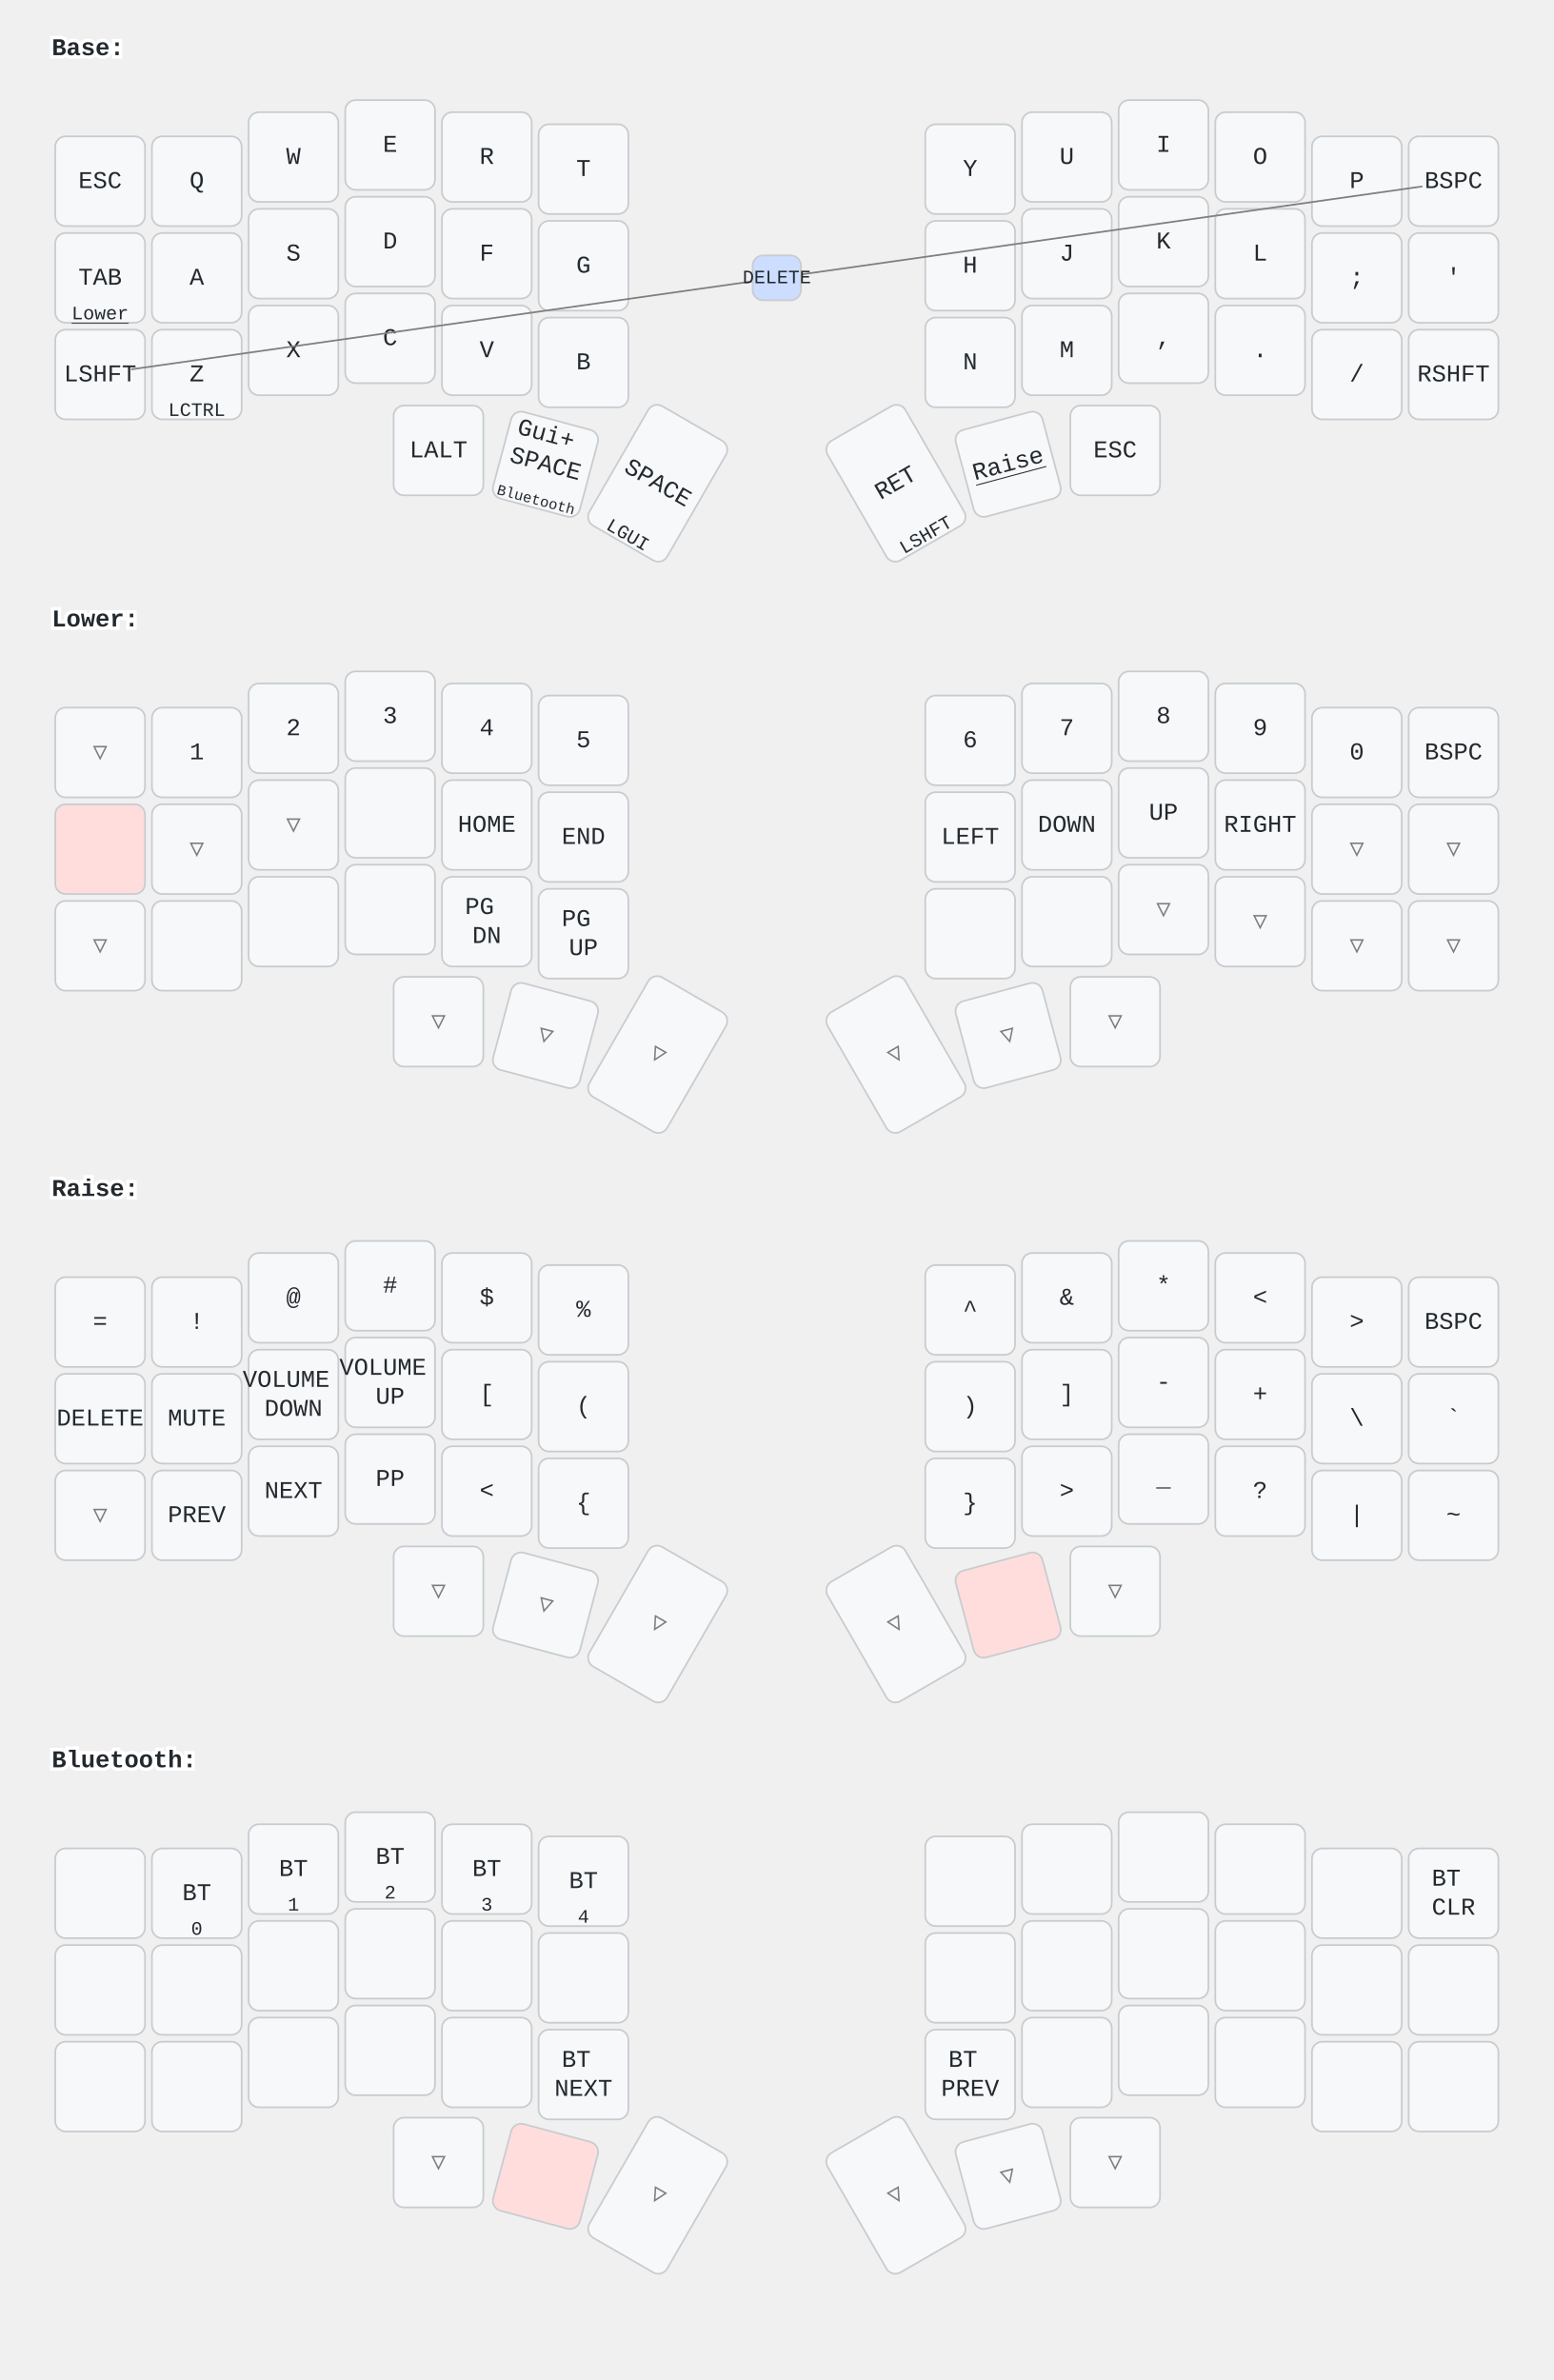
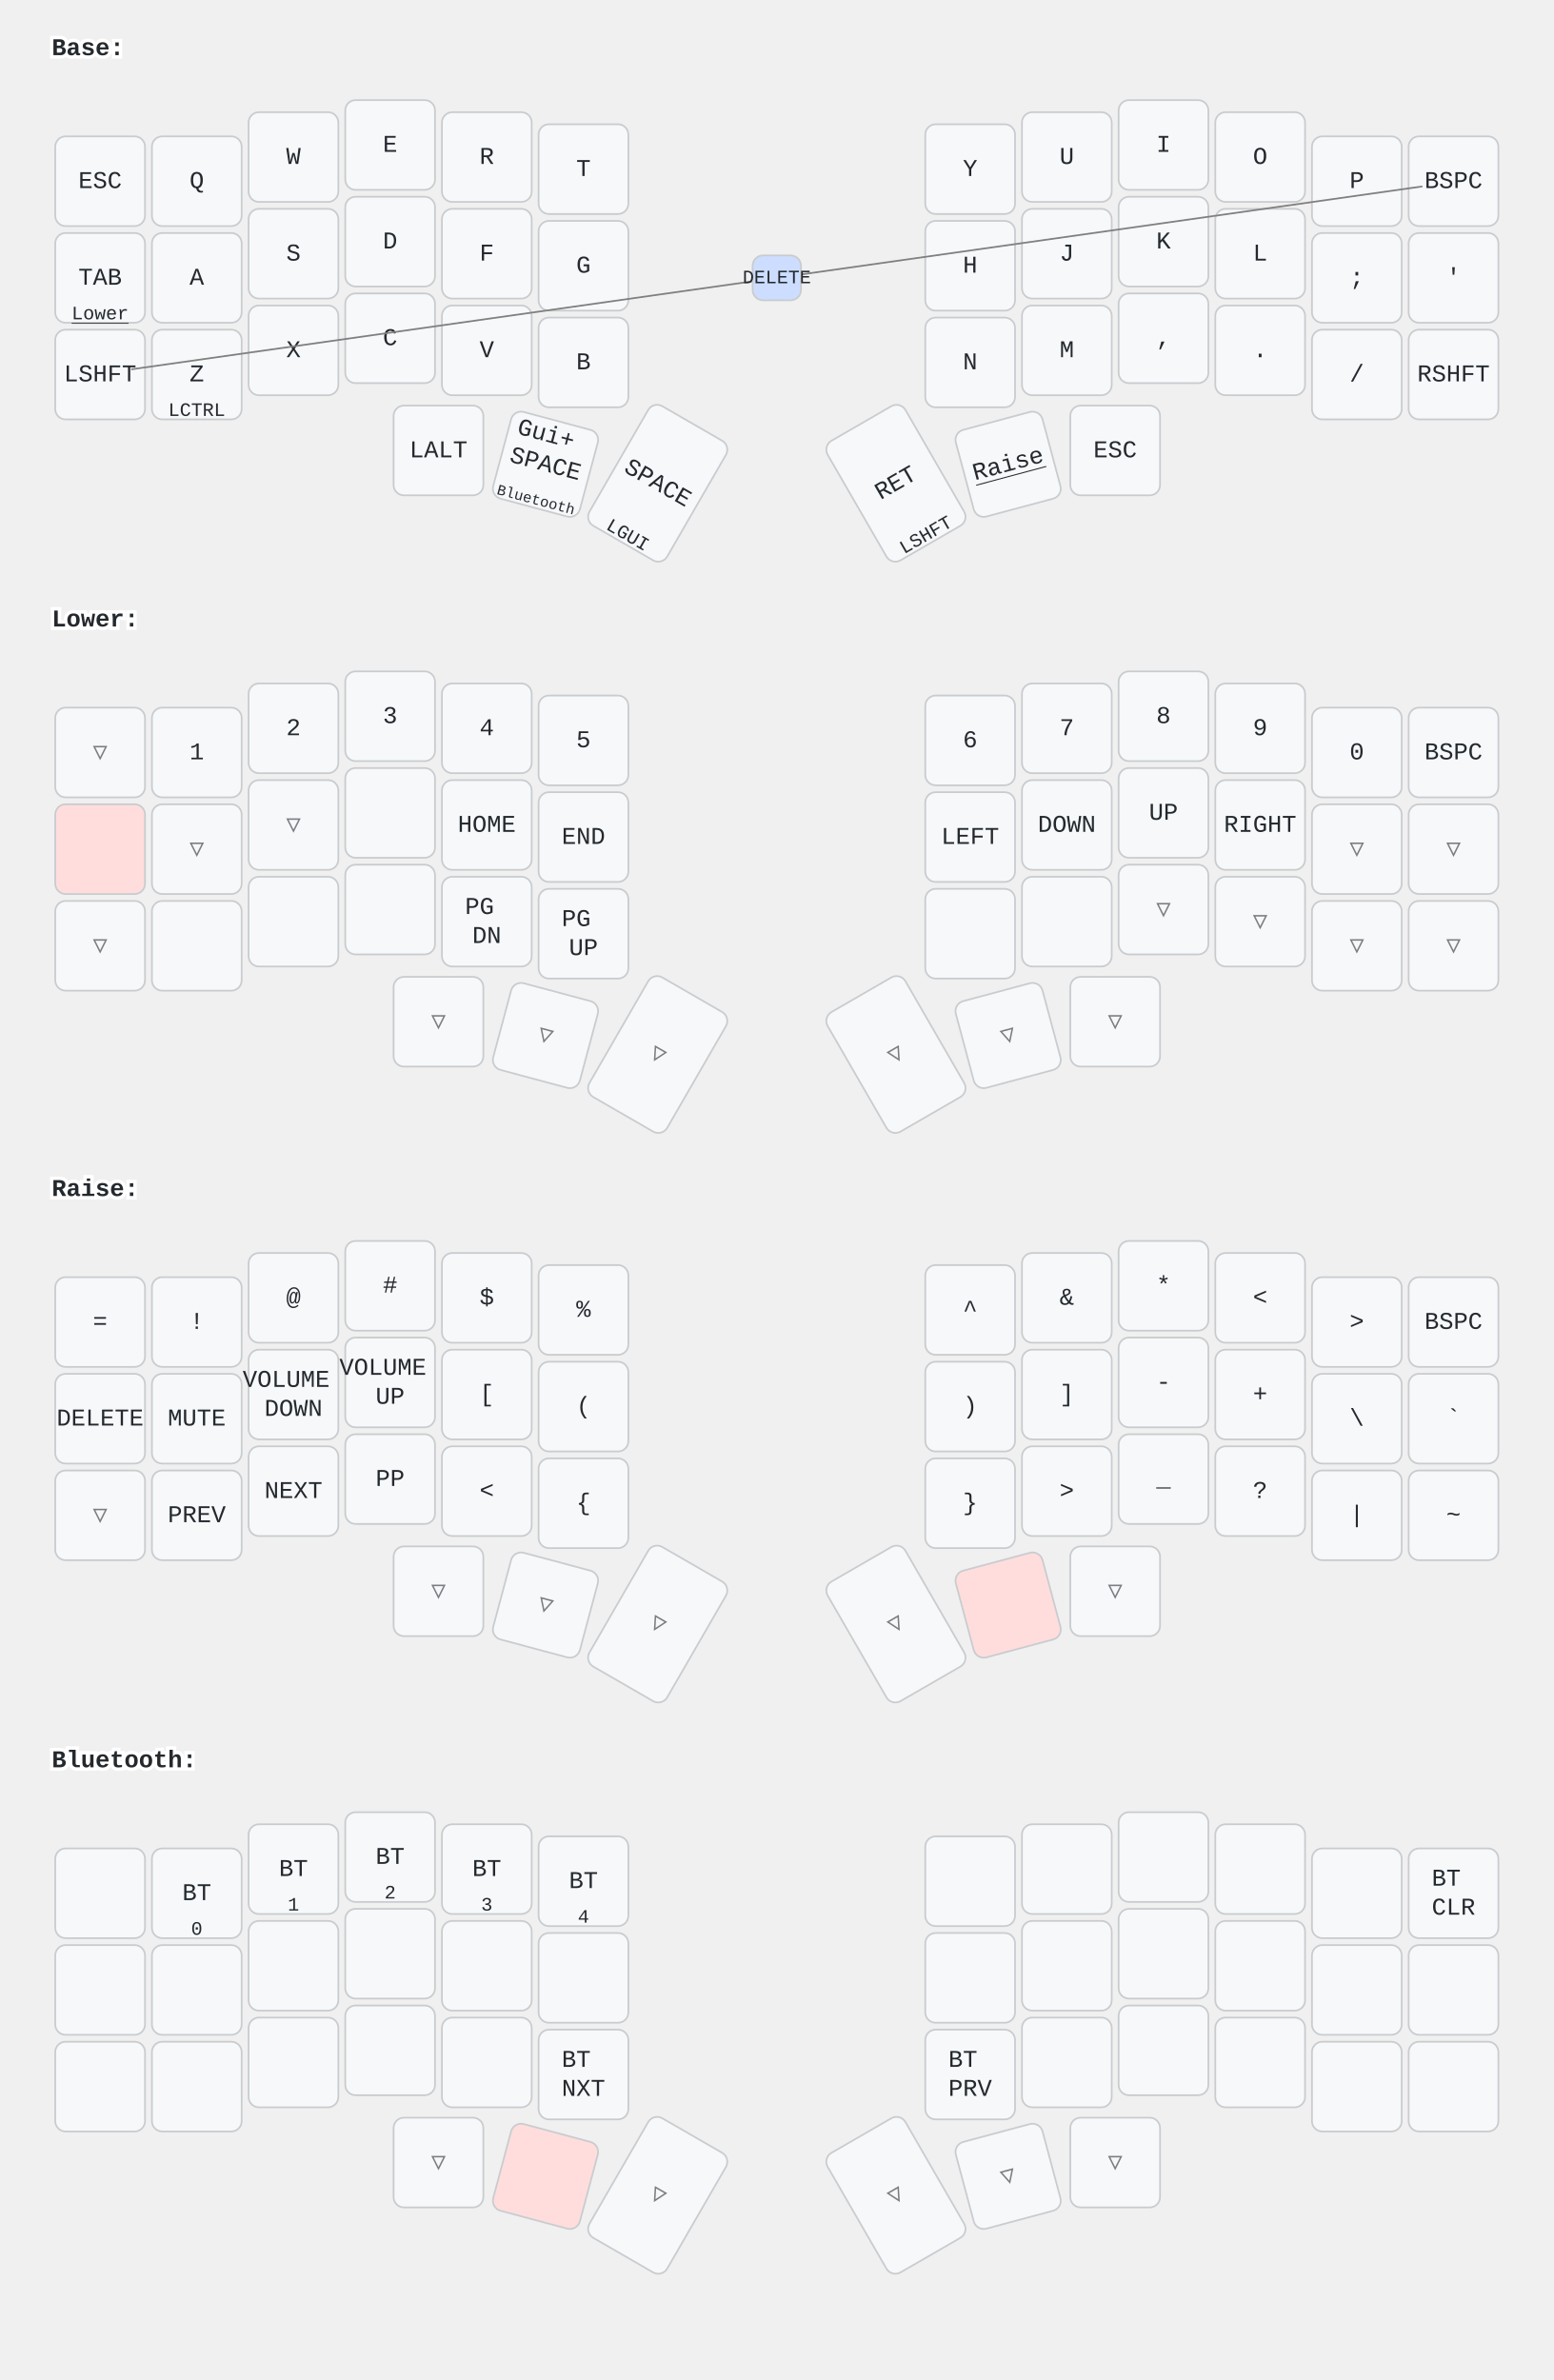
<svg xmlns="http://www.w3.org/2000/svg" width="900" height="1379" viewBox="0 0 900 1379" class="keymap">
  <style>/* inherit to force styles through use tags */
svg path {
    fill: inherit;
}

/* font and background color specifications */
svg.keymap {
    font-family: SFMono-Regular,Consolas,Liberation Mono,Menlo,monospace;
    font-size: 14px;
    font-kerning: normal;
    text-rendering: optimizeLegibility;
    fill: #24292e;
}

/* default key styling */
rect.key {
    fill: #f6f8fa;
}

rect.key, rect.combo {
    stroke: #c9cccf;
    stroke-width: 1;
}

/* default key side styling, only used is draw_key_sides is set */
rect.side {
    filter: brightness(90%);
}

/* color accent for combo boxes */
rect.combo, rect.combo-separate {
    fill: #cdf;
}

/* color accent for held keys */
rect.held, rect.combo.held {
    fill: #fdd;
}

/* color accent for ghost (optional) keys */
rect.ghost, rect.combo.ghost {
    stroke-dasharray: 4, 4;
    stroke-width: 2;
}

text {
    text-anchor: middle;
    dominant-baseline: middle;
}

/* styling for layer labels */
text.label {
    font-weight: bold;
    text-anchor: start;
    stroke: white;
    stroke-width: 4;
    paint-order: stroke;
}

/* styling for optional footer */
text.footer {
    text-anchor: end;
    dominant-baseline: auto;
    stroke: white;
    stroke-width: 4;
    paint-order: stroke;
}

/* styling for combo tap, and key non-tap label text */
text.combo, text.hold, text.shifted, text.left, text.right {
    font-size: 11px;
}

text.hold {
    text-anchor: middle;
    dominant-baseline: auto;
}

text.shifted {
    text-anchor: middle;
    dominant-baseline: hanging;
}

text.left {
    text-anchor: start;
}

text.right {
    text-anchor: end;
}

text.layer-activator {
    text-decoration: underline;
}

/* styling for hold/shifted label text in combo box */
text.combo.hold, text.combo.shifted, text.combo.left, text.combo.right {
    font-size: 8px;
}

/* lighter symbol for transparent keys */
text.trans {
    fill: #7b7e81;
}

/* styling for combo dendrons */
path.combo {
    stroke-width: 1;
    stroke: gray;
    fill: none;
}

/* Start Tabler Icons Cleanup */
/* cannot use height/width with glyphs */
.icon-tabler &gt; path {
    fill: inherit;
    stroke: inherit;
    stroke-width: 2;
}
/* hide tabler's default box */
.icon-tabler &gt; path[stroke="none"][fill="none"] {
    visibility: hidden;
}
/* End Tabler Icons Cleanup */
</style>
  <g transform="translate(30, 0)" class="layer-Base">
    <text x="0" y="28" class="label" id="Base">Base:</text>
    <g transform="translate(0, 56)">
      <g transform="translate(28, 49)" class="key keypos-0">
        <rect rx="6" ry="6" x="-26" y="-26" width="52" height="52" class="key" />
        <text x="0" y="0" class="key tap">ESC</text>
      </g>
      <g transform="translate(84, 49)" class="key keypos-1">
        <rect rx="6" ry="6" x="-26" y="-26" width="52" height="52" class="key" />
        <text x="0" y="0" class="key tap">Q</text>
      </g>
      <g transform="translate(140, 35)" class="key keypos-2">
        <rect rx="6" ry="6" x="-26" y="-26" width="52" height="52" class="key" />
        <text x="0" y="0" class="key tap">W</text>
      </g>
      <g transform="translate(196, 28)" class="key keypos-3">
        <rect rx="6" ry="6" x="-26" y="-26" width="52" height="52" class="key" />
        <text x="0" y="0" class="key tap">E</text>
      </g>
      <g transform="translate(252, 35)" class="key keypos-4">
        <rect rx="6" ry="6" x="-26" y="-26" width="52" height="52" class="key" />
        <text x="0" y="0" class="key tap">R</text>
      </g>
      <g transform="translate(308, 42)" class="key keypos-5">
        <rect rx="6" ry="6" x="-26" y="-26" width="52" height="52" class="key" />
        <text x="0" y="0" class="key tap">T</text>
      </g>
      <g transform="translate(532, 42)" class="key keypos-6">
        <rect rx="6" ry="6" x="-26" y="-26" width="52" height="52" class="key" />
        <text x="0" y="0" class="key tap">Y</text>
      </g>
      <g transform="translate(588, 35)" class="key keypos-7">
        <rect rx="6" ry="6" x="-26" y="-26" width="52" height="52" class="key" />
        <text x="0" y="0" class="key tap">U</text>
      </g>
      <g transform="translate(644, 28)" class="key keypos-8">
        <rect rx="6" ry="6" x="-26" y="-26" width="52" height="52" class="key" />
        <text x="0" y="0" class="key tap">I</text>
      </g>
      <g transform="translate(700, 35)" class="key keypos-9">
        <rect rx="6" ry="6" x="-26" y="-26" width="52" height="52" class="key" />
        <text x="0" y="0" class="key tap">O</text>
      </g>
      <g transform="translate(756, 49)" class="key keypos-10">
        <rect rx="6" ry="6" x="-26" y="-26" width="52" height="52" class="key" />
        <text x="0" y="0" class="key tap">P</text>
      </g>
      <g transform="translate(812, 49)" class="key keypos-11">
        <rect rx="6" ry="6" x="-26" y="-26" width="52" height="52" class="key" />
        <text x="0" y="0" class="key tap">BSPC</text>
      </g>
      <g transform="translate(28, 105)" class="key keypos-12">
        <rect rx="6" ry="6" x="-26" y="-26" width="52" height="52" class="key" />
        <text x="0" y="0" class="key tap">TAB</text>
        <a href="#Lower">
          <text x="0" y="24" class="key hold layer-activator">Lower</text>
        </a>
      </g>
      <g transform="translate(84, 105)" class="key keypos-13">
        <rect rx="6" ry="6" x="-26" y="-26" width="52" height="52" class="key" />
        <text x="0" y="0" class="key tap">A</text>
      </g>
      <g transform="translate(140, 91)" class="key keypos-14">
        <rect rx="6" ry="6" x="-26" y="-26" width="52" height="52" class="key" />
        <text x="0" y="0" class="key tap">S</text>
      </g>
      <g transform="translate(196, 84)" class="key keypos-15">
        <rect rx="6" ry="6" x="-26" y="-26" width="52" height="52" class="key" />
        <text x="0" y="0" class="key tap">D</text>
      </g>
      <g transform="translate(252, 91)" class="key keypos-16">
        <rect rx="6" ry="6" x="-26" y="-26" width="52" height="52" class="key" />
        <text x="0" y="0" class="key tap">F</text>
      </g>
      <g transform="translate(308, 98)" class="key keypos-17">
        <rect rx="6" ry="6" x="-26" y="-26" width="52" height="52" class="key" />
        <text x="0" y="0" class="key tap">G</text>
      </g>
      <g transform="translate(532, 98)" class="key keypos-18">
        <rect rx="6" ry="6" x="-26" y="-26" width="52" height="52" class="key" />
        <text x="0" y="0" class="key tap">H</text>
      </g>
      <g transform="translate(588, 91)" class="key keypos-19">
        <rect rx="6" ry="6" x="-26" y="-26" width="52" height="52" class="key" />
        <text x="0" y="0" class="key tap">J</text>
      </g>
      <g transform="translate(644, 84)" class="key keypos-20">
        <rect rx="6" ry="6" x="-26" y="-26" width="52" height="52" class="key" />
        <text x="0" y="0" class="key tap">K</text>
      </g>
      <g transform="translate(700, 91)" class="key keypos-21">
        <rect rx="6" ry="6" x="-26" y="-26" width="52" height="52" class="key" />
        <text x="0" y="0" class="key tap">L</text>
      </g>
      <g transform="translate(756, 105)" class="key keypos-22">
        <rect rx="6" ry="6" x="-26" y="-26" width="52" height="52" class="key" />
        <text x="0" y="0" class="key tap">;</text>
      </g>
      <g transform="translate(812, 105)" class="key keypos-23">
        <rect rx="6" ry="6" x="-26" y="-26" width="52" height="52" class="key" />
        <text x="0" y="0" class="key tap">'</text>
      </g>
      <g transform="translate(28, 161)" class="key keypos-24">
        <rect rx="6" ry="6" x="-26" y="-26" width="52" height="52" class="key" />
        <text x="0" y="0" class="key tap">LSHFT</text>
      </g>
      <g transform="translate(84, 161)" class="key keypos-25">
        <rect rx="6" ry="6" x="-26" y="-26" width="52" height="52" class="key" />
        <text x="0" y="0" class="key tap">Z</text>
        <text x="0" y="24" class="key hold">LCTRL</text>
      </g>
      <g transform="translate(140, 147)" class="key keypos-26">
        <rect rx="6" ry="6" x="-26" y="-26" width="52" height="52" class="key" />
        <text x="0" y="0" class="key tap">X</text>
      </g>
      <g transform="translate(196, 140)" class="key keypos-27">
        <rect rx="6" ry="6" x="-26" y="-26" width="52" height="52" class="key" />
        <text x="0" y="0" class="key tap">C</text>
      </g>
      <g transform="translate(252, 147)" class="key keypos-28">
        <rect rx="6" ry="6" x="-26" y="-26" width="52" height="52" class="key" />
        <text x="0" y="0" class="key tap">V</text>
      </g>
      <g transform="translate(308, 154)" class="key keypos-29">
        <rect rx="6" ry="6" x="-26" y="-26" width="52" height="52" class="key" />
        <text x="0" y="0" class="key tap">B</text>
      </g>
      <g transform="translate(532, 154)" class="key keypos-30">
        <rect rx="6" ry="6" x="-26" y="-26" width="52" height="52" class="key" />
        <text x="0" y="0" class="key tap">N</text>
      </g>
      <g transform="translate(588, 147)" class="key keypos-31">
        <rect rx="6" ry="6" x="-26" y="-26" width="52" height="52" class="key" />
        <text x="0" y="0" class="key tap">M</text>
      </g>
      <g transform="translate(644, 140)" class="key keypos-32">
        <rect rx="6" ry="6" x="-26" y="-26" width="52" height="52" class="key" />
        <text x="0" y="0" class="key tap">,</text>
      </g>
      <g transform="translate(700, 147)" class="key keypos-33">
        <rect rx="6" ry="6" x="-26" y="-26" width="52" height="52" class="key" />
        <text x="0" y="0" class="key tap">.</text>
      </g>
      <g transform="translate(756, 161)" class="key keypos-34">
        <rect rx="6" ry="6" x="-26" y="-26" width="52" height="52" class="key" />
        <text x="0" y="0" class="key tap">/</text>
      </g>
      <g transform="translate(812, 161)" class="key keypos-35">
        <rect rx="6" ry="6" x="-26" y="-26" width="52" height="52" class="key" />
        <text x="0" y="0" class="key tap">RSHFT</text>
      </g>
      <g transform="translate(224, 205)" class="key keypos-36">
        <rect rx="6" ry="6" x="-26" y="-26" width="52" height="52" class="key" />
        <text x="0" y="0" class="key tap">LALT</text>
      </g>
      <g transform="translate(286, 213) rotate(15.0)" class="key keypos-37">
        <rect rx="6" ry="6" x="-26" y="-26" width="52" height="52" class="key" />
        <text x="0" y="0" class="key tap">
          <tspan x="0" dy="-1.2em">Gui+</tspan>
          <tspan x="0" dy="1.2em">SPACE</tspan>
        </text>
        <a href="#Bluetooth">
          <text x="0" y="24" class="key hold layer-activator">
            <tspan style="font-size: 78%">Bluetooth</tspan>
          </text>
        </a>
      </g>
      <g transform="translate(351, 224) rotate(30.0)" class="key keypos-38">
        <rect rx="6" ry="6" x="-26" y="-40" width="52" height="80" class="key" />
        <text x="0" y="0" class="key tap">SPACE</text>
        <text x="0" y="38" class="key hold">LGUI</text>
      </g>
      <g transform="translate(489, 224) rotate(-30.0)" class="key keypos-39">
        <rect rx="6" ry="6" x="-26" y="-40" width="52" height="80" class="key" />
        <text x="0" y="0" class="key tap">RET</text>
        <text x="0" y="38" class="key hold">LSHFT</text>
      </g>
      <g transform="translate(554, 213) rotate(-15.0)" class="key keypos-40">
        <rect rx="6" ry="6" x="-26" y="-26" width="52" height="52" class="key" />
        <a href="#Raise">
          <text x="0" y="0" class="key tap layer-activator">Raise</text>
        </a>
      </g>
      <g transform="translate(616, 205)" class="key keypos-41">
        <rect rx="6" ry="6" x="-26" y="-26" width="52" height="52" class="key" />
        <text x="0" y="0" class="key tap">ESC</text>
      </g>
      <g class="combo combopos-0">
        <path d="M420,105 l374,-53" class="combo" />
        <path d="M420,105 l-374,53" class="combo" />
        <rect rx="6" ry="6" x="406" y="92" width="28" height="26" class="combo" />
        <text x="420" y="105" class="combo tap">DELETE</text>
      </g>
    </g>
  </g>
  <g transform="translate(30, 331)" class="layer-Lower">
    <text x="0" y="28" class="label" id="Lower">Lower:</text>
    <g transform="translate(0, 56)">
      <g transform="translate(28, 49)" class="key trans keypos-0">
        <rect rx="6" ry="6" x="-26" y="-26" width="52" height="52" class="key trans" />
        <text x="0" y="0" class="key trans tap">▽</text>
      </g>
      <g transform="translate(84, 49)" class="key keypos-1">
        <rect rx="6" ry="6" x="-26" y="-26" width="52" height="52" class="key" />
        <text x="0" y="0" class="key tap">1</text>
      </g>
      <g transform="translate(140, 35)" class="key keypos-2">
        <rect rx="6" ry="6" x="-26" y="-26" width="52" height="52" class="key" />
        <text x="0" y="0" class="key tap">2</text>
      </g>
      <g transform="translate(196, 28)" class="key keypos-3">
        <rect rx="6" ry="6" x="-26" y="-26" width="52" height="52" class="key" />
        <text x="0" y="0" class="key tap">3</text>
      </g>
      <g transform="translate(252, 35)" class="key keypos-4">
        <rect rx="6" ry="6" x="-26" y="-26" width="52" height="52" class="key" />
        <text x="0" y="0" class="key tap">4</text>
      </g>
      <g transform="translate(308, 42)" class="key keypos-5">
        <rect rx="6" ry="6" x="-26" y="-26" width="52" height="52" class="key" />
        <text x="0" y="0" class="key tap">5</text>
      </g>
      <g transform="translate(532, 42)" class="key keypos-6">
        <rect rx="6" ry="6" x="-26" y="-26" width="52" height="52" class="key" />
        <text x="0" y="0" class="key tap">6</text>
      </g>
      <g transform="translate(588, 35)" class="key keypos-7">
        <rect rx="6" ry="6" x="-26" y="-26" width="52" height="52" class="key" />
        <text x="0" y="0" class="key tap">7</text>
      </g>
      <g transform="translate(644, 28)" class="key keypos-8">
        <rect rx="6" ry="6" x="-26" y="-26" width="52" height="52" class="key" />
        <text x="0" y="0" class="key tap">8</text>
      </g>
      <g transform="translate(700, 35)" class="key keypos-9">
        <rect rx="6" ry="6" x="-26" y="-26" width="52" height="52" class="key" />
        <text x="0" y="0" class="key tap">9</text>
      </g>
      <g transform="translate(756, 49)" class="key keypos-10">
        <rect rx="6" ry="6" x="-26" y="-26" width="52" height="52" class="key" />
        <text x="0" y="0" class="key tap">0</text>
      </g>
      <g transform="translate(812, 49)" class="key keypos-11">
        <rect rx="6" ry="6" x="-26" y="-26" width="52" height="52" class="key" />
        <text x="0" y="0" class="key tap">BSPC</text>
      </g>
      <g transform="translate(28, 105)" class="key held keypos-12">
        <rect rx="6" ry="6" x="-26" y="-26" width="52" height="52" class="key held" />
      </g>
      <g transform="translate(84, 105)" class="key trans keypos-13">
        <rect rx="6" ry="6" x="-26" y="-26" width="52" height="52" class="key trans" />
        <text x="0" y="0" class="key trans tap">▽</text>
      </g>
      <g transform="translate(140, 91)" class="key trans keypos-14">
        <rect rx="6" ry="6" x="-26" y="-26" width="52" height="52" class="key trans" />
        <text x="0" y="0" class="key trans tap">▽</text>
      </g>
      <g transform="translate(196, 84)" class="key keypos-15">
        <rect rx="6" ry="6" x="-26" y="-26" width="52" height="52" class="key" />
      </g>
      <g transform="translate(252, 91)" class="key keypos-16">
        <rect rx="6" ry="6" x="-26" y="-26" width="52" height="52" class="key" />
        <text x="0" y="0" class="key tap">HOME</text>
      </g>
      <g transform="translate(308, 98)" class="key keypos-17">
        <rect rx="6" ry="6" x="-26" y="-26" width="52" height="52" class="key" />
        <text x="0" y="0" class="key tap">END</text>
      </g>
      <g transform="translate(532, 98)" class="key keypos-18">
        <rect rx="6" ry="6" x="-26" y="-26" width="52" height="52" class="key" />
        <text x="0" y="0" class="key tap">LEFT</text>
      </g>
      <g transform="translate(588, 91)" class="key keypos-19">
        <rect rx="6" ry="6" x="-26" y="-26" width="52" height="52" class="key" />
        <text x="0" y="0" class="key tap">DOWN</text>
      </g>
      <g transform="translate(644, 84)" class="key keypos-20">
        <rect rx="6" ry="6" x="-26" y="-26" width="52" height="52" class="key" />
        <text x="0" y="0" class="key tap">UP</text>
      </g>
      <g transform="translate(700, 91)" class="key keypos-21">
        <rect rx="6" ry="6" x="-26" y="-26" width="52" height="52" class="key" />
        <text x="0" y="0" class="key tap">RIGHT</text>
      </g>
      <g transform="translate(756, 105)" class="key trans keypos-22">
        <rect rx="6" ry="6" x="-26" y="-26" width="52" height="52" class="key trans" />
        <text x="0" y="0" class="key trans tap">▽</text>
      </g>
      <g transform="translate(812, 105)" class="key trans keypos-23">
        <rect rx="6" ry="6" x="-26" y="-26" width="52" height="52" class="key trans" />
        <text x="0" y="0" class="key trans tap">▽</text>
      </g>
      <g transform="translate(28, 161)" class="key trans keypos-24">
        <rect rx="6" ry="6" x="-26" y="-26" width="52" height="52" class="key trans" />
        <text x="0" y="0" class="key trans tap">▽</text>
      </g>
      <g transform="translate(84, 161)" class="key keypos-25">
        <rect rx="6" ry="6" x="-26" y="-26" width="52" height="52" class="key" />
      </g>
      <g transform="translate(140, 147)" class="key keypos-26">
        <rect rx="6" ry="6" x="-26" y="-26" width="52" height="52" class="key" />
      </g>
      <g transform="translate(196, 140)" class="key keypos-27">
        <rect rx="6" ry="6" x="-26" y="-26" width="52" height="52" class="key" />
      </g>
      <g transform="translate(252, 147)" class="key keypos-28">
        <rect rx="6" ry="6" x="-26" y="-26" width="52" height="52" class="key" />
        <text x="0" y="0" class="key tap">
          <tspan x="0" dy="-0.6em">PG</tspan>
          <tspan x="0" dy="1.2em">DN</tspan>
        </text>
      </g>
      <g transform="translate(308, 154)" class="key keypos-29">
        <rect rx="6" ry="6" x="-26" y="-26" width="52" height="52" class="key" />
        <text x="0" y="0" class="key tap">
          <tspan x="0" dy="-0.6em">PG</tspan>
          <tspan x="0" dy="1.2em">UP</tspan>
        </text>
      </g>
      <g transform="translate(532, 154)" class="key keypos-30">
        <rect rx="6" ry="6" x="-26" y="-26" width="52" height="52" class="key" />
      </g>
      <g transform="translate(588, 147)" class="key keypos-31">
        <rect rx="6" ry="6" x="-26" y="-26" width="52" height="52" class="key" />
      </g>
      <g transform="translate(644, 140)" class="key trans keypos-32">
        <rect rx="6" ry="6" x="-26" y="-26" width="52" height="52" class="key trans" />
        <text x="0" y="0" class="key trans tap">▽</text>
      </g>
      <g transform="translate(700, 147)" class="key trans keypos-33">
        <rect rx="6" ry="6" x="-26" y="-26" width="52" height="52" class="key trans" />
        <text x="0" y="0" class="key trans tap">▽</text>
      </g>
      <g transform="translate(756, 161)" class="key trans keypos-34">
        <rect rx="6" ry="6" x="-26" y="-26" width="52" height="52" class="key trans" />
        <text x="0" y="0" class="key trans tap">▽</text>
      </g>
      <g transform="translate(812, 161)" class="key trans keypos-35">
        <rect rx="6" ry="6" x="-26" y="-26" width="52" height="52" class="key trans" />
        <text x="0" y="0" class="key trans tap">▽</text>
      </g>
      <g transform="translate(224, 205)" class="key trans keypos-36">
        <rect rx="6" ry="6" x="-26" y="-26" width="52" height="52" class="key trans" />
        <text x="0" y="0" class="key trans tap">▽</text>
      </g>
      <g transform="translate(286, 213) rotate(15.0)" class="key trans keypos-37">
        <rect rx="6" ry="6" x="-26" y="-26" width="52" height="52" class="key trans" />
        <text x="0" y="0" class="key trans tap">▽</text>
      </g>
      <g transform="translate(351, 224) rotate(30.0)" class="key trans keypos-38">
        <rect rx="6" ry="6" x="-26" y="-40" width="52" height="80" class="key trans" />
        <text x="0" y="0" class="key trans tap">▽</text>
      </g>
      <g transform="translate(489, 224) rotate(-30.0)" class="key trans keypos-39">
        <rect rx="6" ry="6" x="-26" y="-40" width="52" height="80" class="key trans" />
        <text x="0" y="0" class="key trans tap">▽</text>
      </g>
      <g transform="translate(554, 213) rotate(-15.0)" class="key trans keypos-40">
        <rect rx="6" ry="6" x="-26" y="-26" width="52" height="52" class="key trans" />
        <text x="0" y="0" class="key trans tap">▽</text>
      </g>
      <g transform="translate(616, 205)" class="key trans keypos-41">
        <rect rx="6" ry="6" x="-26" y="-26" width="52" height="52" class="key trans" />
        <text x="0" y="0" class="key trans tap">▽</text>
      </g>
    </g>
  </g>
  <g transform="translate(30, 661)" class="layer-Raise">
    <text x="0" y="28" class="label" id="Raise">Raise:</text>
    <g transform="translate(0, 56)">
      <g transform="translate(28, 49)" class="key keypos-0">
        <rect rx="6" ry="6" x="-26" y="-26" width="52" height="52" class="key" />
        <text x="0" y="0" class="key tap">=</text>
      </g>
      <g transform="translate(84, 49)" class="key keypos-1">
        <rect rx="6" ry="6" x="-26" y="-26" width="52" height="52" class="key" />
        <text x="0" y="0" class="key tap">!</text>
      </g>
      <g transform="translate(140, 35)" class="key keypos-2">
        <rect rx="6" ry="6" x="-26" y="-26" width="52" height="52" class="key" />
        <text x="0" y="0" class="key tap">@</text>
      </g>
      <g transform="translate(196, 28)" class="key keypos-3">
        <rect rx="6" ry="6" x="-26" y="-26" width="52" height="52" class="key" />
        <text x="0" y="0" class="key tap">#</text>
      </g>
      <g transform="translate(252, 35)" class="key keypos-4">
        <rect rx="6" ry="6" x="-26" y="-26" width="52" height="52" class="key" />
        <text x="0" y="0" class="key tap">$</text>
      </g>
      <g transform="translate(308, 42)" class="key keypos-5">
        <rect rx="6" ry="6" x="-26" y="-26" width="52" height="52" class="key" />
        <text x="0" y="0" class="key tap">%</text>
      </g>
      <g transform="translate(532, 42)" class="key keypos-6">
        <rect rx="6" ry="6" x="-26" y="-26" width="52" height="52" class="key" />
        <text x="0" y="0" class="key tap">^</text>
      </g>
      <g transform="translate(588, 35)" class="key keypos-7">
        <rect rx="6" ry="6" x="-26" y="-26" width="52" height="52" class="key" />
        <text x="0" y="0" class="key tap">&amp;</text>
      </g>
      <g transform="translate(644, 28)" class="key keypos-8">
        <rect rx="6" ry="6" x="-26" y="-26" width="52" height="52" class="key" />
        <text x="0" y="0" class="key tap">*</text>
      </g>
      <g transform="translate(700, 35)" class="key keypos-9">
        <rect rx="6" ry="6" x="-26" y="-26" width="52" height="52" class="key" />
        <text x="0" y="0" class="key tap">&lt;</text>
      </g>
      <g transform="translate(756, 49)" class="key keypos-10">
        <rect rx="6" ry="6" x="-26" y="-26" width="52" height="52" class="key" />
        <text x="0" y="0" class="key tap">&gt;</text>
      </g>
      <g transform="translate(812, 49)" class="key keypos-11">
        <rect rx="6" ry="6" x="-26" y="-26" width="52" height="52" class="key" />
        <text x="0" y="0" class="key tap">BSPC</text>
      </g>
      <g transform="translate(28, 105)" class="key keypos-12">
        <rect rx="6" ry="6" x="-26" y="-26" width="52" height="52" class="key" />
        <text x="0" y="0" class="key tap">DELETE</text>
      </g>
      <g transform="translate(84, 105)" class="key keypos-13">
        <rect rx="6" ry="6" x="-26" y="-26" width="52" height="52" class="key" />
        <text x="0" y="0" class="key tap">MUTE</text>
      </g>
      <g transform="translate(140, 91)" class="key keypos-14">
        <rect rx="6" ry="6" x="-26" y="-26" width="52" height="52" class="key" />
        <text x="0" y="0" class="key tap">
          <tspan x="0" dy="-0.6em">VOLUME</tspan>
          <tspan x="0" dy="1.2em">DOWN</tspan>
        </text>
      </g>
      <g transform="translate(196, 84)" class="key keypos-15">
        <rect rx="6" ry="6" x="-26" y="-26" width="52" height="52" class="key" />
        <text x="0" y="0" class="key tap">
          <tspan x="0" dy="-0.6em">VOLUME</tspan>
          <tspan x="0" dy="1.2em">UP</tspan>
        </text>
      </g>
      <g transform="translate(252, 91)" class="key keypos-16">
        <rect rx="6" ry="6" x="-26" y="-26" width="52" height="52" class="key" />
        <text x="0" y="0" class="key tap">[</text>
      </g>
      <g transform="translate(308, 98)" class="key keypos-17">
        <rect rx="6" ry="6" x="-26" y="-26" width="52" height="52" class="key" />
        <text x="0" y="0" class="key tap">(</text>
      </g>
      <g transform="translate(532, 98)" class="key keypos-18">
        <rect rx="6" ry="6" x="-26" y="-26" width="52" height="52" class="key" />
        <text x="0" y="0" class="key tap">)</text>
      </g>
      <g transform="translate(588, 91)" class="key keypos-19">
        <rect rx="6" ry="6" x="-26" y="-26" width="52" height="52" class="key" />
        <text x="0" y="0" class="key tap">]</text>
      </g>
      <g transform="translate(644, 84)" class="key keypos-20">
        <rect rx="6" ry="6" x="-26" y="-26" width="52" height="52" class="key" />
        <text x="0" y="0" class="key tap">-</text>
      </g>
      <g transform="translate(700, 91)" class="key keypos-21">
        <rect rx="6" ry="6" x="-26" y="-26" width="52" height="52" class="key" />
        <text x="0" y="0" class="key tap">+</text>
      </g>
      <g transform="translate(756, 105)" class="key keypos-22">
        <rect rx="6" ry="6" x="-26" y="-26" width="52" height="52" class="key" />
        <text x="0" y="0" class="key tap">\</text>
      </g>
      <g transform="translate(812, 105)" class="key keypos-23">
        <rect rx="6" ry="6" x="-26" y="-26" width="52" height="52" class="key" />
        <text x="0" y="0" class="key tap">`</text>
      </g>
      <g transform="translate(28, 161)" class="key trans keypos-24">
        <rect rx="6" ry="6" x="-26" y="-26" width="52" height="52" class="key trans" />
        <text x="0" y="0" class="key trans tap">▽</text>
      </g>
      <g transform="translate(84, 161)" class="key keypos-25">
        <rect rx="6" ry="6" x="-26" y="-26" width="52" height="52" class="key" />
        <text x="0" y="0" class="key tap">PREV</text>
      </g>
      <g transform="translate(140, 147)" class="key keypos-26">
        <rect rx="6" ry="6" x="-26" y="-26" width="52" height="52" class="key" />
        <text x="0" y="0" class="key tap">NEXT</text>
      </g>
      <g transform="translate(196, 140)" class="key keypos-27">
        <rect rx="6" ry="6" x="-26" y="-26" width="52" height="52" class="key" />
        <text x="0" y="0" class="key tap">PP</text>
      </g>
      <g transform="translate(252, 147)" class="key keypos-28">
        <rect rx="6" ry="6" x="-26" y="-26" width="52" height="52" class="key" />
        <text x="0" y="0" class="key tap">&lt;</text>
      </g>
      <g transform="translate(308, 154)" class="key keypos-29">
        <rect rx="6" ry="6" x="-26" y="-26" width="52" height="52" class="key" />
        <text x="0" y="0" class="key tap">{</text>
      </g>
      <g transform="translate(532, 154)" class="key keypos-30">
        <rect rx="6" ry="6" x="-26" y="-26" width="52" height="52" class="key" />
        <text x="0" y="0" class="key tap">}</text>
      </g>
      <g transform="translate(588, 147)" class="key keypos-31">
        <rect rx="6" ry="6" x="-26" y="-26" width="52" height="52" class="key" />
        <text x="0" y="0" class="key tap">&gt;</text>
      </g>
      <g transform="translate(644, 140)" class="key keypos-32">
        <rect rx="6" ry="6" x="-26" y="-26" width="52" height="52" class="key" />
        <text x="0" y="0" class="key tap">_</text>
      </g>
      <g transform="translate(700, 147)" class="key keypos-33">
        <rect rx="6" ry="6" x="-26" y="-26" width="52" height="52" class="key" />
        <text x="0" y="0" class="key tap">?</text>
      </g>
      <g transform="translate(756, 161)" class="key keypos-34">
        <rect rx="6" ry="6" x="-26" y="-26" width="52" height="52" class="key" />
        <text x="0" y="0" class="key tap">|</text>
      </g>
      <g transform="translate(812, 161)" class="key keypos-35">
        <rect rx="6" ry="6" x="-26" y="-26" width="52" height="52" class="key" />
        <text x="0" y="0" class="key tap">~</text>
      </g>
      <g transform="translate(224, 205)" class="key trans keypos-36">
        <rect rx="6" ry="6" x="-26" y="-26" width="52" height="52" class="key trans" />
        <text x="0" y="0" class="key trans tap">▽</text>
      </g>
      <g transform="translate(286, 213) rotate(15.0)" class="key trans keypos-37">
        <rect rx="6" ry="6" x="-26" y="-26" width="52" height="52" class="key trans" />
        <text x="0" y="0" class="key trans tap">▽</text>
      </g>
      <g transform="translate(351, 224) rotate(30.0)" class="key trans keypos-38">
        <rect rx="6" ry="6" x="-26" y="-40" width="52" height="80" class="key trans" />
        <text x="0" y="0" class="key trans tap">▽</text>
      </g>
      <g transform="translate(489, 224) rotate(-30.0)" class="key trans keypos-39">
        <rect rx="6" ry="6" x="-26" y="-40" width="52" height="80" class="key trans" />
        <text x="0" y="0" class="key trans tap">▽</text>
      </g>
      <g transform="translate(554, 213) rotate(-15.0)" class="key held keypos-40">
        <rect rx="6" ry="6" x="-26" y="-26" width="52" height="52" class="key held" />
      </g>
      <g transform="translate(616, 205)" class="key trans keypos-41">
        <rect rx="6" ry="6" x="-26" y="-26" width="52" height="52" class="key trans" />
        <text x="0" y="0" class="key trans tap">▽</text>
      </g>
    </g>
  </g>
  <g transform="translate(30, 992)" class="layer-Bluetooth">
    <text x="0" y="28" class="label" id="Bluetooth">Bluetooth:</text>
    <g transform="translate(0, 56)">
      <g transform="translate(28, 49)" class="key keypos-0">
        <rect rx="6" ry="6" x="-26" y="-26" width="52" height="52" class="key" />
      </g>
      <g transform="translate(84, 49)" class="key keypos-1">
        <rect rx="6" ry="6" x="-26" y="-26" width="52" height="52" class="key" />
        <text x="0" y="0" class="key tap">BT</text>
        <text x="0" y="24" class="key hold">0</text>
      </g>
      <g transform="translate(140, 35)" class="key keypos-2">
        <rect rx="6" ry="6" x="-26" y="-26" width="52" height="52" class="key" />
        <text x="0" y="0" class="key tap">BT</text>
        <text x="0" y="24" class="key hold">1</text>
      </g>
      <g transform="translate(196, 28)" class="key keypos-3">
        <rect rx="6" ry="6" x="-26" y="-26" width="52" height="52" class="key" />
        <text x="0" y="0" class="key tap">BT</text>
        <text x="0" y="24" class="key hold">2</text>
      </g>
      <g transform="translate(252, 35)" class="key keypos-4">
        <rect rx="6" ry="6" x="-26" y="-26" width="52" height="52" class="key" />
        <text x="0" y="0" class="key tap">BT</text>
        <text x="0" y="24" class="key hold">3</text>
      </g>
      <g transform="translate(308, 42)" class="key keypos-5">
        <rect rx="6" ry="6" x="-26" y="-26" width="52" height="52" class="key" />
        <text x="0" y="0" class="key tap">BT</text>
        <text x="0" y="24" class="key hold">4</text>
      </g>
      <g transform="translate(532, 42)" class="key keypos-6">
        <rect rx="6" ry="6" x="-26" y="-26" width="52" height="52" class="key" />
      </g>
      <g transform="translate(588, 35)" class="key keypos-7">
        <rect rx="6" ry="6" x="-26" y="-26" width="52" height="52" class="key" />
      </g>
      <g transform="translate(644, 28)" class="key keypos-8">
        <rect rx="6" ry="6" x="-26" y="-26" width="52" height="52" class="key" />
      </g>
      <g transform="translate(700, 35)" class="key keypos-9">
        <rect rx="6" ry="6" x="-26" y="-26" width="52" height="52" class="key" />
      </g>
      <g transform="translate(756, 49)" class="key keypos-10">
        <rect rx="6" ry="6" x="-26" y="-26" width="52" height="52" class="key" />
      </g>
      <g transform="translate(812, 49)" class="key keypos-11">
        <rect rx="6" ry="6" x="-26" y="-26" width="52" height="52" class="key" />
        <text x="0" y="0" class="key tap">
          <tspan x="0" dy="-0.6em">BT</tspan>
          <tspan x="0" dy="1.2em">CLR</tspan>
        </text>
      </g>
      <g transform="translate(28, 105)" class="key keypos-12">
        <rect rx="6" ry="6" x="-26" y="-26" width="52" height="52" class="key" />
      </g>
      <g transform="translate(84, 105)" class="key keypos-13">
        <rect rx="6" ry="6" x="-26" y="-26" width="52" height="52" class="key" />
      </g>
      <g transform="translate(140, 91)" class="key keypos-14">
        <rect rx="6" ry="6" x="-26" y="-26" width="52" height="52" class="key" />
      </g>
      <g transform="translate(196, 84)" class="key keypos-15">
        <rect rx="6" ry="6" x="-26" y="-26" width="52" height="52" class="key" />
      </g>
      <g transform="translate(252, 91)" class="key keypos-16">
        <rect rx="6" ry="6" x="-26" y="-26" width="52" height="52" class="key" />
      </g>
      <g transform="translate(308, 98)" class="key keypos-17">
        <rect rx="6" ry="6" x="-26" y="-26" width="52" height="52" class="key" />
      </g>
      <g transform="translate(532, 98)" class="key keypos-18">
        <rect rx="6" ry="6" x="-26" y="-26" width="52" height="52" class="key" />
      </g>
      <g transform="translate(588, 91)" class="key keypos-19">
        <rect rx="6" ry="6" x="-26" y="-26" width="52" height="52" class="key" />
      </g>
      <g transform="translate(644, 84)" class="key keypos-20">
        <rect rx="6" ry="6" x="-26" y="-26" width="52" height="52" class="key" />
      </g>
      <g transform="translate(700, 91)" class="key keypos-21">
        <rect rx="6" ry="6" x="-26" y="-26" width="52" height="52" class="key" />
      </g>
      <g transform="translate(756, 105)" class="key keypos-22">
        <rect rx="6" ry="6" x="-26" y="-26" width="52" height="52" class="key" />
      </g>
      <g transform="translate(812, 105)" class="key keypos-23">
        <rect rx="6" ry="6" x="-26" y="-26" width="52" height="52" class="key" />
      </g>
      <g transform="translate(28, 161)" class="key keypos-24">
        <rect rx="6" ry="6" x="-26" y="-26" width="52" height="52" class="key" />
      </g>
      <g transform="translate(84, 161)" class="key keypos-25">
        <rect rx="6" ry="6" x="-26" y="-26" width="52" height="52" class="key" />
      </g>
      <g transform="translate(140, 147)" class="key keypos-26">
        <rect rx="6" ry="6" x="-26" y="-26" width="52" height="52" class="key" />
      </g>
      <g transform="translate(196, 140)" class="key keypos-27">
        <rect rx="6" ry="6" x="-26" y="-26" width="52" height="52" class="key" />
      </g>
      <g transform="translate(252, 147)" class="key keypos-28">
        <rect rx="6" ry="6" x="-26" y="-26" width="52" height="52" class="key" />
      </g>
      <g transform="translate(308, 154)" class="key keypos-29">
        <rect rx="6" ry="6" x="-26" y="-26" width="52" height="52" class="key" />
        <text x="0" y="0" class="key tap">
          <tspan x="0" dy="-0.6em">BT</tspan>
-           <tspan x="0" dy="1.2em">NEXT</tspan>
+           <tspan x="0" dy="1.2em">NXT</tspan>
        </text>
      </g>
      <g transform="translate(532, 154)" class="key keypos-30">
        <rect rx="6" ry="6" x="-26" y="-26" width="52" height="52" class="key" />
        <text x="0" y="0" class="key tap">
          <tspan x="0" dy="-0.6em">BT</tspan>
-           <tspan x="0" dy="1.2em">PREV</tspan>
+           <tspan x="0" dy="1.2em">PRV</tspan>
        </text>
      </g>
      <g transform="translate(588, 147)" class="key keypos-31">
        <rect rx="6" ry="6" x="-26" y="-26" width="52" height="52" class="key" />
      </g>
      <g transform="translate(644, 140)" class="key keypos-32">
        <rect rx="6" ry="6" x="-26" y="-26" width="52" height="52" class="key" />
      </g>
      <g transform="translate(700, 147)" class="key keypos-33">
        <rect rx="6" ry="6" x="-26" y="-26" width="52" height="52" class="key" />
      </g>
      <g transform="translate(756, 161)" class="key keypos-34">
        <rect rx="6" ry="6" x="-26" y="-26" width="52" height="52" class="key" />
      </g>
      <g transform="translate(812, 161)" class="key keypos-35">
        <rect rx="6" ry="6" x="-26" y="-26" width="52" height="52" class="key" />
      </g>
      <g transform="translate(224, 205)" class="key trans keypos-36">
        <rect rx="6" ry="6" x="-26" y="-26" width="52" height="52" class="key trans" />
        <text x="0" y="0" class="key trans tap">▽</text>
      </g>
      <g transform="translate(286, 213) rotate(15.0)" class="key held keypos-37">
        <rect rx="6" ry="6" x="-26" y="-26" width="52" height="52" class="key held" />
      </g>
      <g transform="translate(351, 224) rotate(30.0)" class="key trans keypos-38">
        <rect rx="6" ry="6" x="-26" y="-40" width="52" height="80" class="key trans" />
        <text x="0" y="0" class="key trans tap">▽</text>
      </g>
      <g transform="translate(489, 224) rotate(-30.0)" class="key trans keypos-39">
        <rect rx="6" ry="6" x="-26" y="-40" width="52" height="80" class="key trans" />
        <text x="0" y="0" class="key trans tap">▽</text>
      </g>
      <g transform="translate(554, 213) rotate(-15.0)" class="key trans keypos-40">
        <rect rx="6" ry="6" x="-26" y="-26" width="52" height="52" class="key trans" />
        <text x="0" y="0" class="key trans tap">▽</text>
      </g>
      <g transform="translate(616, 205)" class="key trans keypos-41">
        <rect rx="6" ry="6" x="-26" y="-26" width="52" height="52" class="key trans" />
        <text x="0" y="0" class="key trans tap">▽</text>
      </g>
    </g>
  </g>
</svg>
